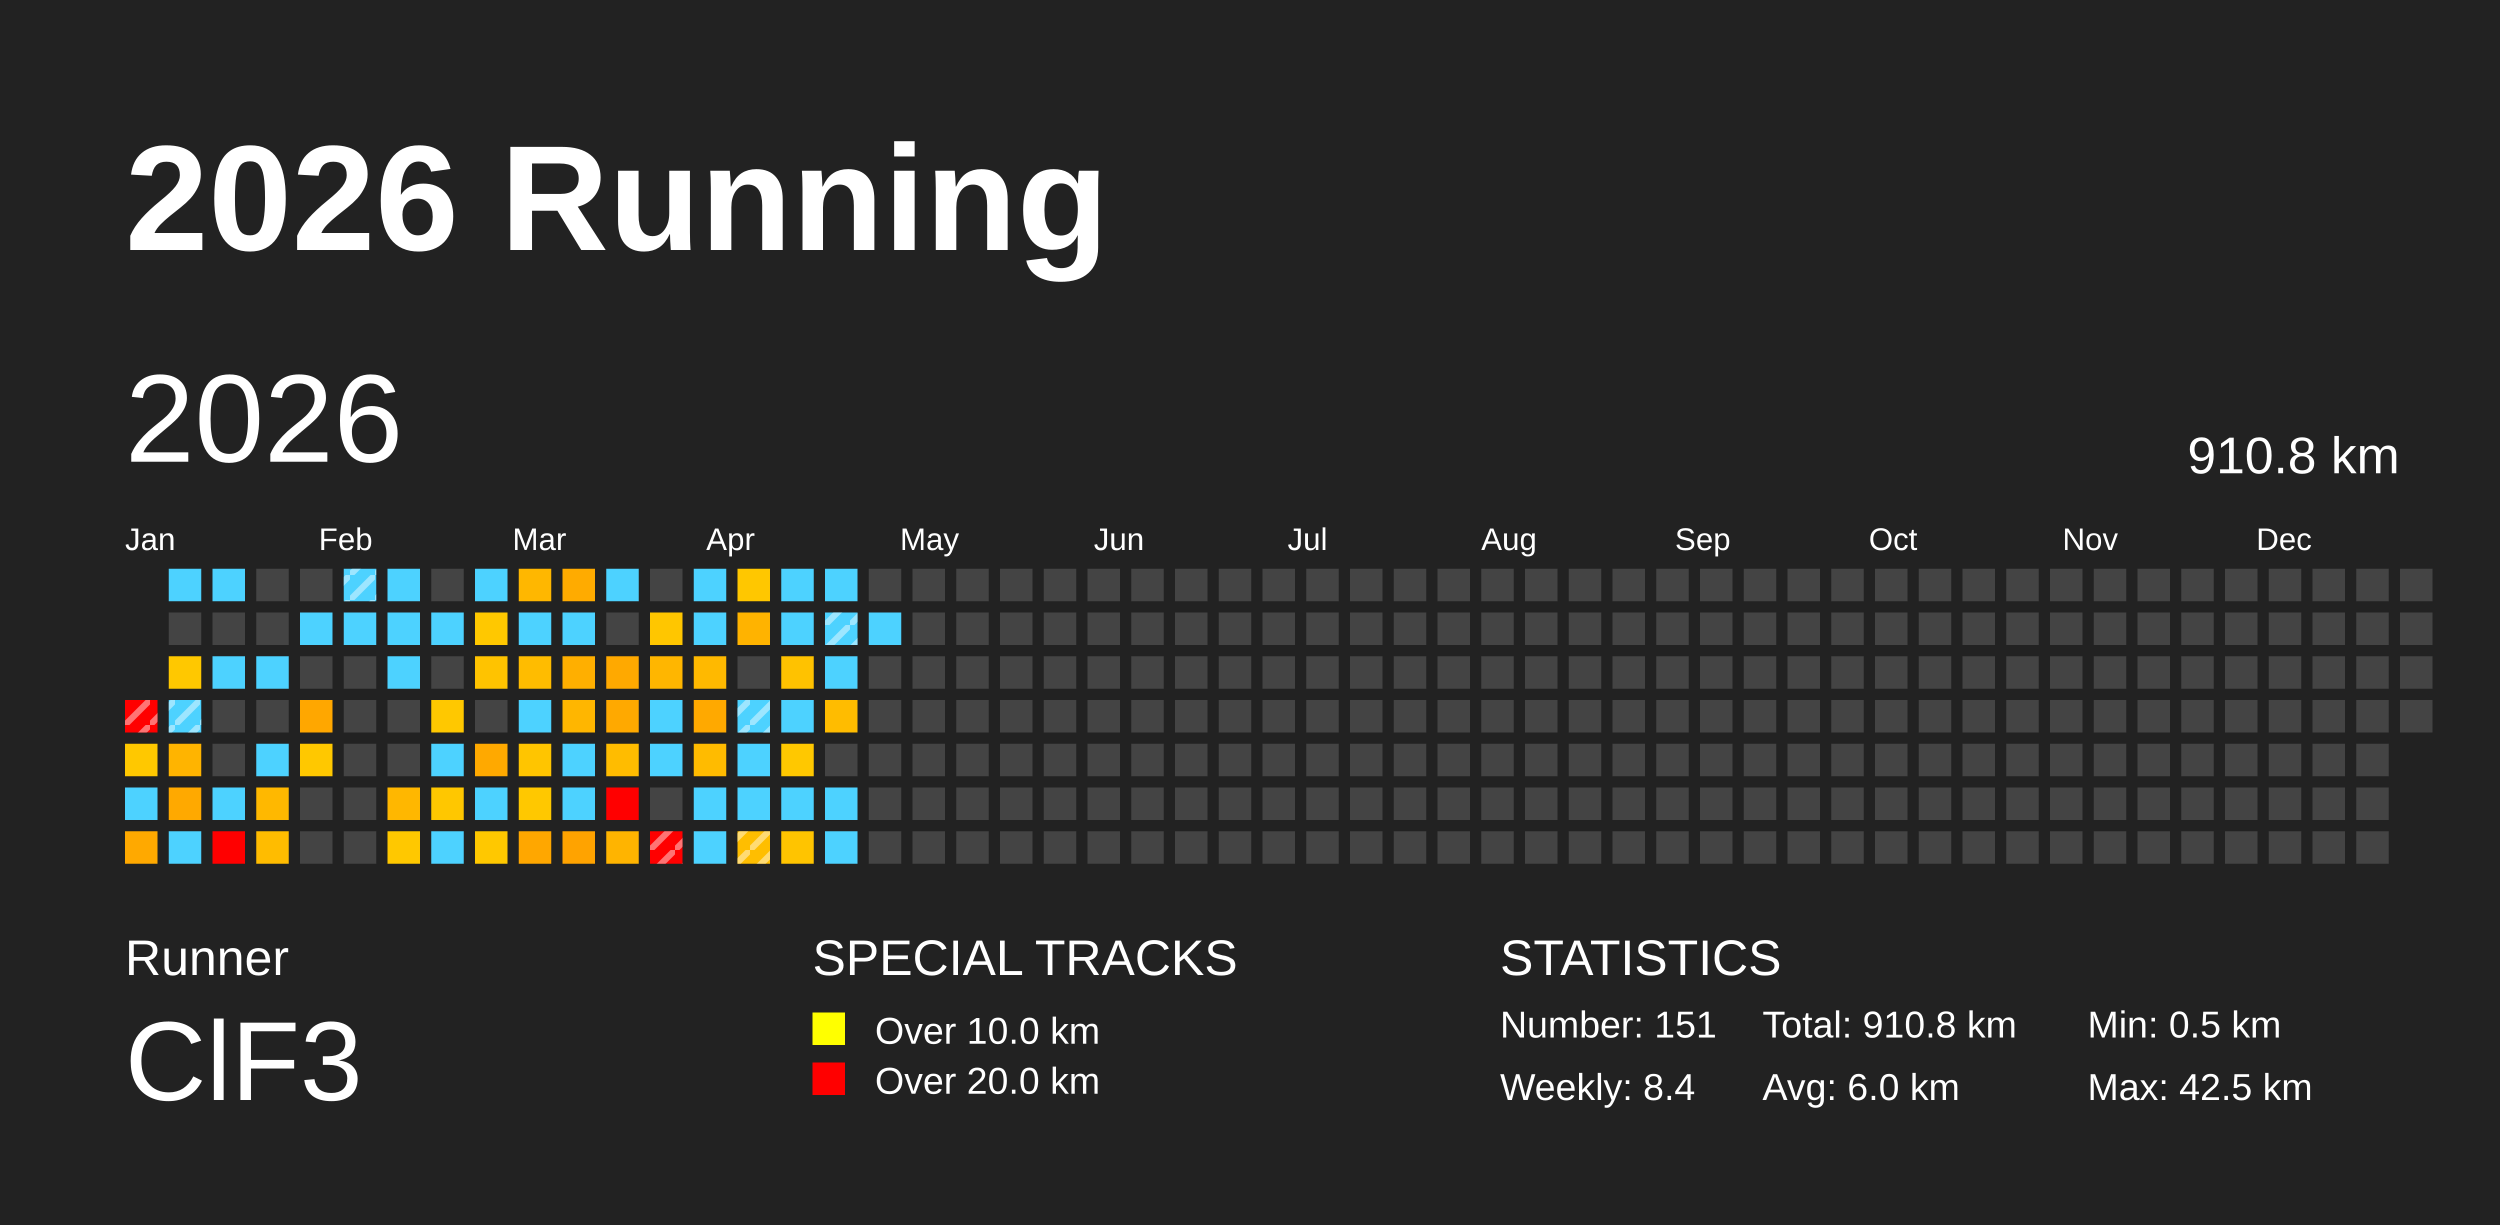
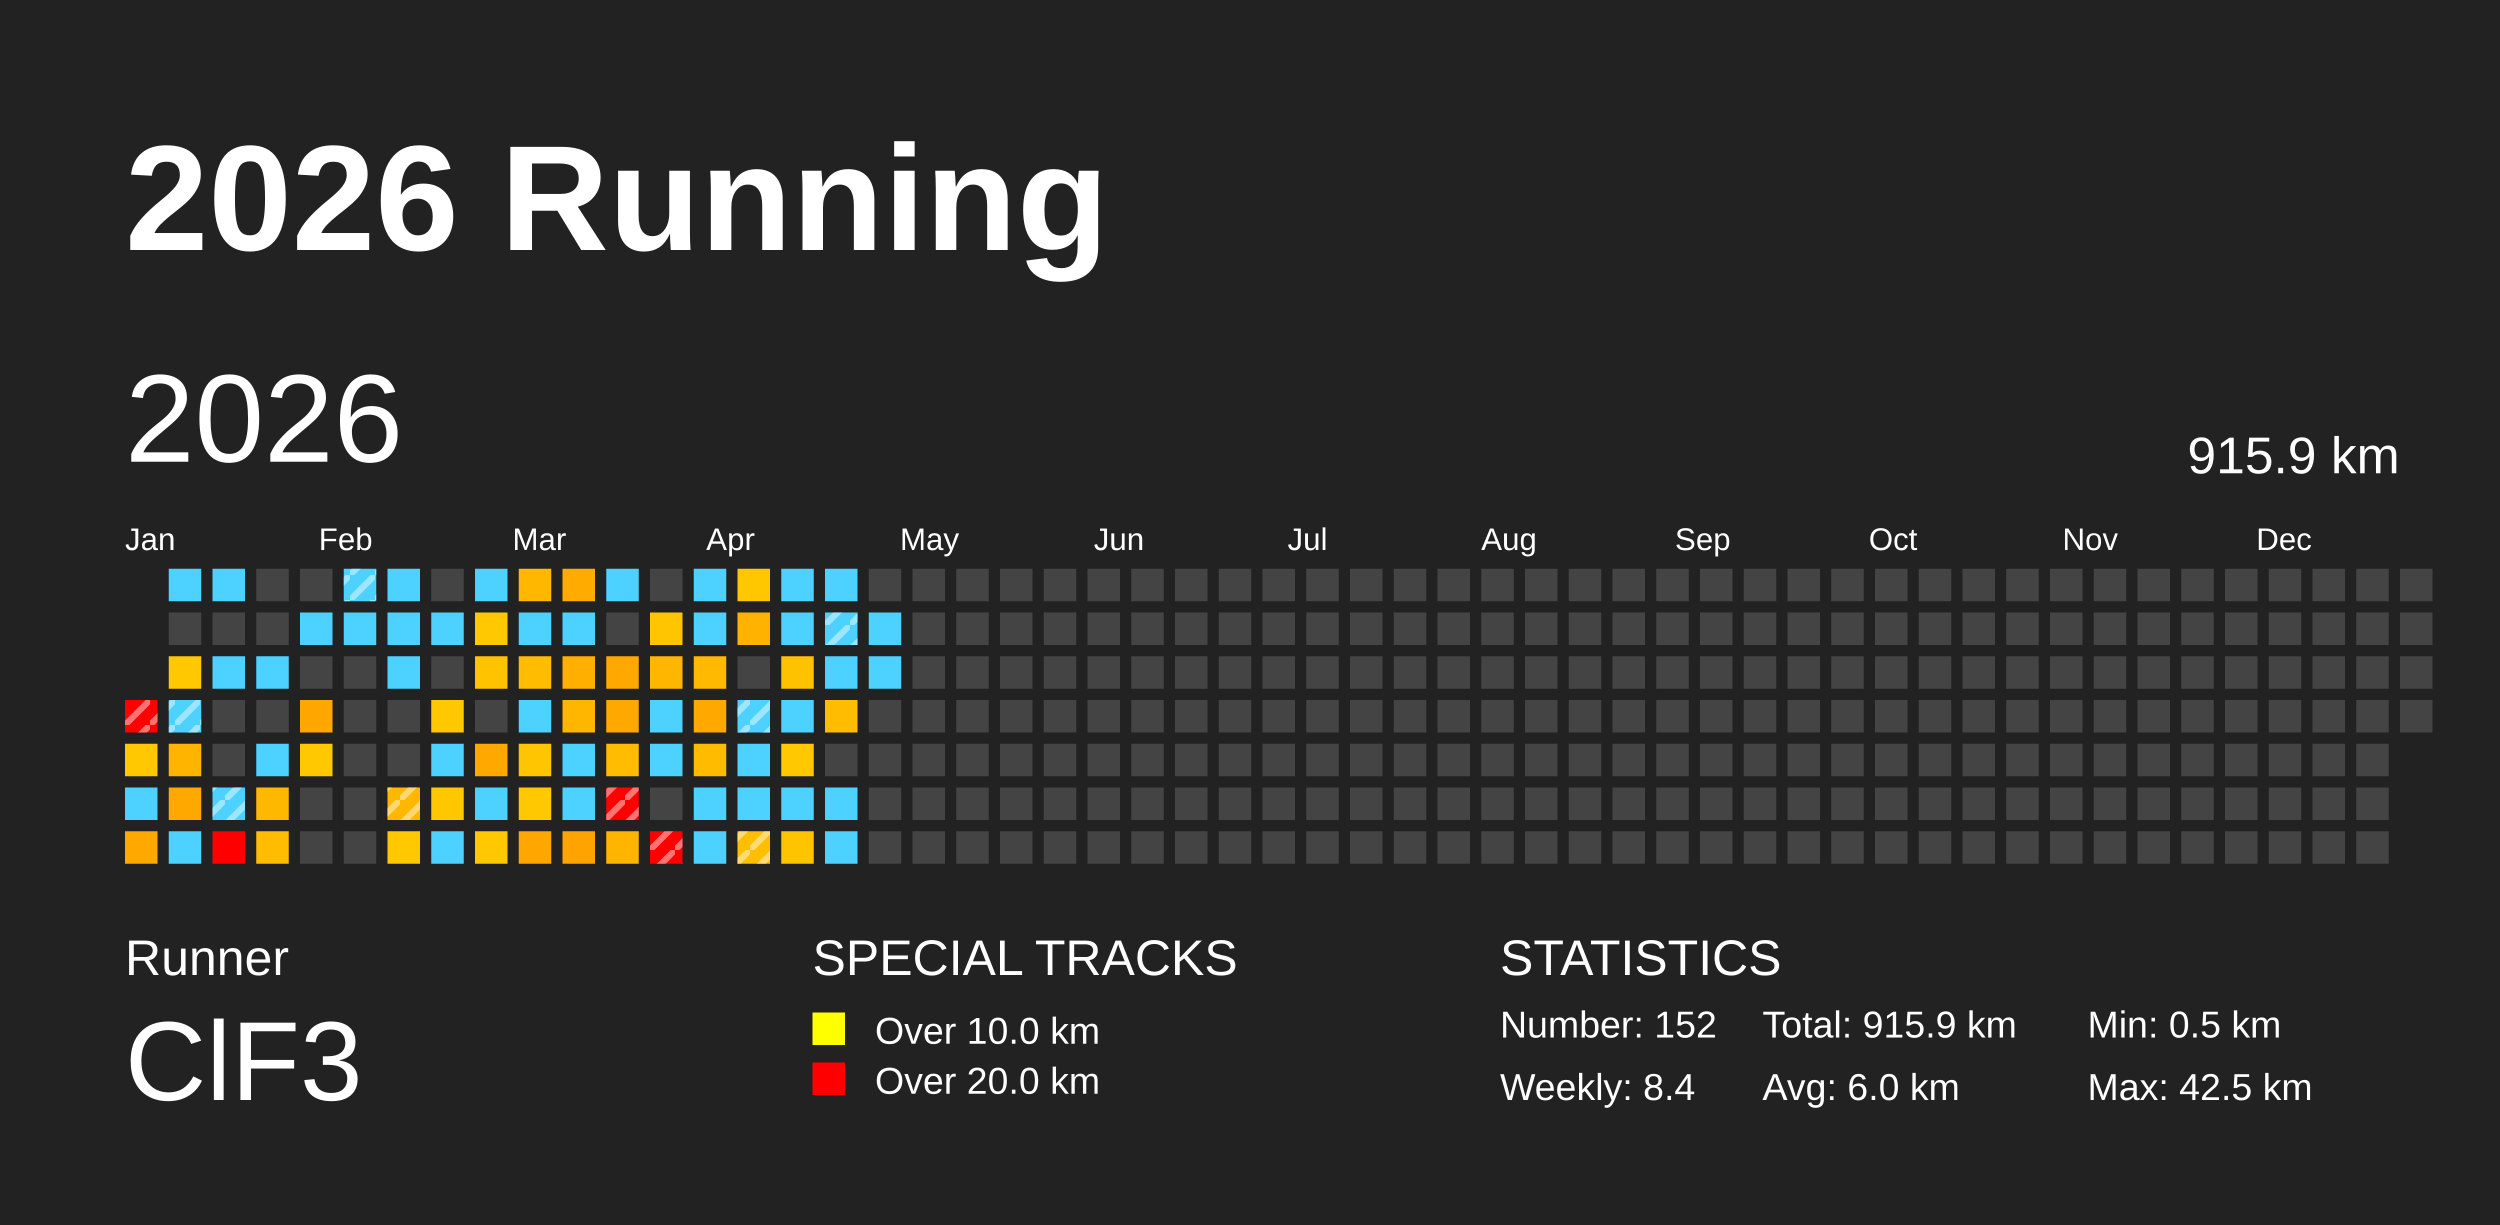
<svg xmlns="http://www.w3.org/2000/svg" baseProfile="full" height="98mm" version="1.1" viewBox="0,0,200,98" width="200mm">
  <defs>
    <pattern height="2" id="indoor-stripe" patternUnits="userSpaceOnUse" width="2">
      <line stroke="white" stroke-opacity="0.45" stroke-width="0.5" x1="0" x2="2" y1="2" y2="0" />
    </pattern>
  </defs>
  <rect fill="#222222" height="98" width="200" x="0" y="0" />
  <text fill="#FFFFFF" style="font-size:12px; font-family:Arial; font-weight:bold;" x="10" y="20">2026 Running</text>
  <text fill="#FFFFFF" style="font-size:4px; font-family:Arial" x="10" y="78">Runner</text>
  <text fill="#FFFFFF" style="font-size:9px; font-family:Arial" x="10" y="88">ClF3</text>
  <text fill="#FFFFFF" style="font-size:4px; font-family:Arial" x="65" y="78">SPECIAL TRACKS</text>
  <rect fill="yellow" height="2.6" width="2.6" x="65" y="81" />
  <text fill="#FFFFFF" style="font-size:3px; font-family:Arial" x="70" y="83.5">Over 10.0 km</text>
  <rect fill="red" height="2.6" width="2.6" x="65" y="85" />
  <text fill="#FFFFFF" style="font-size:3px; font-family:Arial" x="70" y="87.5">Over 20.0 km</text>
  <text fill="#FFFFFF" style="font-size:4px; font-family:Arial" x="120" y="78">STATISTICS</text>
-   <text fill="#FFFFFF" style="font-size:3px; font-family:Arial" x="120" y="83">Number: 151</text>
+   <text fill="#FFFFFF" style="font-size:3px; font-family:Arial" x="120" y="83">Number: 152</text>
  <text fill="#FFFFFF" style="font-size:3px; font-family:Arial" x="120" y="88">Weekly: 8.4</text>
-   <text fill="#FFFFFF" style="font-size:3px; font-family:Arial" x="141" y="83">Total: 910.8 km</text>
+   <text fill="#FFFFFF" style="font-size:3px; font-family:Arial" x="141" y="83">Total: 915.9 km</text>
  <text fill="#FFFFFF" style="font-size:3px; font-family:Arial" x="141" y="88">Avg: 6.0 km</text>
  <text fill="#FFFFFF" style="font-size:3px; font-family:Arial" x="167" y="83">Min: 0.5 km</text>
  <text fill="#FFFFFF" style="font-size:3px; font-family:Arial" x="167" y="88">Max: 42.5 km</text>
  <text dominant-baseline="hanging" fill="#FFFFFF" style="font-size:10.0px; font-family:Arial;" x="10" y="30">2026</text>
-   <text dominant-baseline="hanging" fill="#FFFFFF" style="font-size:4.125px; font-family:Arial;" x="175" y="35">910.8 km</text>
+   <text dominant-baseline="hanging" fill="#FFFFFF" style="font-size:4.125px; font-family:Arial;" x="175" y="35">915.9 km</text>
  <text fill="#FFFFFF" style="font-size:2.5px; font-family:Arial" x="10.0" y="44">Jan</text>
  <text fill="#FFFFFF" style="font-size:2.5px; font-family:Arial" x="25.5" y="44">Feb</text>
  <text fill="#FFFFFF" style="font-size:2.5px; font-family:Arial" x="41.0" y="44">Mar</text>
  <text fill="#FFFFFF" style="font-size:2.5px; font-family:Arial" x="56.5" y="44">Apr</text>
  <text fill="#FFFFFF" style="font-size:2.5px; font-family:Arial" x="72.0" y="44">May</text>
  <text fill="#FFFFFF" style="font-size:2.5px; font-family:Arial" x="87.5" y="44">Jun</text>
  <text fill="#FFFFFF" style="font-size:2.5px; font-family:Arial" x="103.0" y="44">Jul</text>
  <text fill="#FFFFFF" style="font-size:2.5px; font-family:Arial" x="118.5" y="44">Aug</text>
  <text fill="#FFFFFF" style="font-size:2.5px; font-family:Arial" x="134.0" y="44">Sep</text>
  <text fill="#FFFFFF" style="font-size:2.5px; font-family:Arial" x="149.5" y="44">Oct</text>
  <text fill="#FFFFFF" style="font-size:2.5px; font-family:Arial" x="165.0" y="44">Nov</text>
  <text fill="#FFFFFF" style="font-size:2.5px; font-family:Arial" x="180.5" y="44">Dec</text>
  <rect fill="red" height="2.6" width="2.6" x="10.0" y="56.0" />
  <rect fill="url(#indoor-stripe)" height="2.6" style="pointer-events: none;" width="2.6" x="10.0" y="56.0" />
  <rect fill="#ffc800" height="2.6" width="2.6" x="10.0" y="59.5" />
  <rect fill="#4dd2ff" height="2.6" width="2.6" x="10.0" y="63.0" />
  <rect fill="#ffa900" height="2.6" width="2.6" x="10.0" y="66.5" />
  <rect fill="#4dd2ff" height="2.6" width="2.6" x="13.5" y="45.5" />
  <rect fill="#444444" height="2.6" width="2.6" x="13.5" y="49.0" />
  <rect fill="#ffc800" height="2.6" width="2.6" x="13.5" y="52.5" />
  <rect fill="#4dd2ff" height="2.6" width="2.6" x="13.5" y="56.0" />
  <rect fill="url(#indoor-stripe)" height="2.6" style="pointer-events: none;" width="2.6" x="13.5" y="56.0" />
  <rect fill="#ffb400" height="2.6" width="2.6" x="13.5" y="59.5" />
  <rect fill="#ffa900" height="2.6" width="2.6" x="13.5" y="63.0" />
  <rect fill="#4dd2ff" height="2.6" width="2.6" x="13.5" y="66.5" />
  <rect fill="#4dd2ff" height="2.6" width="2.6" x="17.0" y="45.5" />
  <rect fill="#444444" height="2.6" width="2.6" x="17.0" y="49.0" />
  <rect fill="#4dd2ff" height="2.6" width="2.6" x="17.0" y="52.5" />
  <rect fill="#444444" height="2.6" width="2.6" x="17.0" y="56.0" />
  <rect fill="#444444" height="2.6" width="2.6" x="17.0" y="59.5" />
  <rect fill="#4dd2ff" height="2.6" width="2.6" x="17.0" y="63.0" />
+   <rect fill="url(#indoor-stripe)" height="2.6" style="pointer-events: none;" width="2.6" x="17.0" y="63.0" />
  <rect fill="red" height="2.6" width="2.6" x="17.0" y="66.5" />
  <rect fill="#444444" height="2.6" width="2.6" x="20.5" y="45.5" />
  <rect fill="#444444" height="2.6" width="2.6" x="20.5" y="49.0" />
  <rect fill="#4dd2ff" height="2.6" width="2.6" x="20.5" y="52.5" />
  <rect fill="#444444" height="2.6" width="2.6" x="20.5" y="56.0" />
  <rect fill="#4dd2ff" height="2.6" width="2.6" x="20.5" y="59.5" />
  <rect fill="#ffb800" height="2.6" width="2.6" x="20.5" y="63.0" />
  <rect fill="#ffbc00" height="2.6" width="2.6" x="20.5" y="66.5" />
  <rect fill="#444444" height="2.6" width="2.6" x="24.0" y="45.5" />
  <rect fill="#4dd2ff" height="2.6" width="2.6" x="24.0" y="49.0" />
  <rect fill="#444444" height="2.6" width="2.6" x="24.0" y="52.5" />
  <rect fill="#ffa700" height="2.6" width="2.6" x="24.0" y="56.0" />
  <rect fill="#ffc800" height="2.6" width="2.6" x="24.0" y="59.5" />
  <rect fill="#444444" height="2.6" width="2.6" x="24.0" y="63.0" />
  <rect fill="#444444" height="2.6" width="2.6" x="24.0" y="66.5" />
  <rect fill="#4dd2ff" height="2.6" width="2.6" x="27.5" y="45.5" />
  <rect fill="url(#indoor-stripe)" height="2.6" style="pointer-events: none;" width="2.6" x="27.5" y="45.5" />
  <rect fill="#4dd2ff" height="2.6" width="2.6" x="27.5" y="49.0" />
  <rect fill="#444444" height="2.6" width="2.6" x="27.5" y="52.5" />
  <rect fill="#444444" height="2.6" width="2.6" x="27.5" y="56.0" />
  <rect fill="#444444" height="2.6" width="2.6" x="27.5" y="59.5" />
  <rect fill="#444444" height="2.6" width="2.6" x="27.5" y="63.0" />
  <rect fill="#444444" height="2.6" width="2.6" x="27.5" y="66.5" />
  <rect fill="#4dd2ff" height="2.6" width="2.6" x="31.0" y="45.5" />
  <rect fill="#4dd2ff" height="2.6" width="2.6" x="31.0" y="49.0" />
  <rect fill="#4dd2ff" height="2.6" width="2.6" x="31.0" y="52.5" />
  <rect fill="#444444" height="2.6" width="2.6" x="31.0" y="56.0" />
  <rect fill="#444444" height="2.6" width="2.6" x="31.0" y="59.5" />
  <rect fill="#ffb700" height="2.6" width="2.6" x="31.0" y="63.0" />
+   <rect fill="url(#indoor-stripe)" height="2.6" style="pointer-events: none;" width="2.6" x="31.0" y="63.0" />
  <rect fill="#ffc800" height="2.6" width="2.6" x="31.0" y="66.5" />
  <rect fill="#444444" height="2.6" width="2.6" x="34.5" y="45.5" />
  <rect fill="#4dd2ff" height="2.6" width="2.6" x="34.5" y="49.0" />
  <rect fill="#444444" height="2.6" width="2.6" x="34.5" y="52.5" />
  <rect fill="#ffc800" height="2.6" width="2.6" x="34.5" y="56.0" />
  <rect fill="#4dd2ff" height="2.6" width="2.6" x="34.5" y="59.5" />
  <rect fill="#ffc700" height="2.6" width="2.6" x="34.5" y="63.0" />
  <rect fill="#4dd2ff" height="2.6" width="2.6" x="34.5" y="66.5" />
  <rect fill="#4dd2ff" height="2.6" width="2.6" x="38.0" y="45.5" />
  <rect fill="#ffc800" height="2.6" width="2.6" x="38.0" y="49.0" />
  <rect fill="#ffc300" height="2.6" width="2.6" x="38.0" y="52.5" />
  <rect fill="#444444" height="2.6" width="2.6" x="38.0" y="56.0" />
  <rect fill="#ffa900" height="2.6" width="2.6" x="38.0" y="59.5" />
  <rect fill="#4dd2ff" height="2.6" width="2.6" x="38.0" y="63.0" />
  <rect fill="#ffc800" height="2.6" width="2.6" x="38.0" y="66.5" />
  <rect fill="#ffb700" height="2.6" width="2.6" x="41.5" y="45.5" />
  <rect fill="#4dd2ff" height="2.6" width="2.6" x="41.5" y="49.0" />
  <rect fill="#ffbc00" height="2.6" width="2.6" x="41.5" y="52.5" />
  <rect fill="#4dd2ff" height="2.6" width="2.6" x="41.5" y="56.0" />
  <rect fill="#ffc500" height="2.6" width="2.6" x="41.5" y="59.5" />
  <rect fill="#ffc800" height="2.6" width="2.6" x="41.5" y="63.0" />
  <rect fill="#ffa700" height="2.6" width="2.6" x="41.5" y="66.5" />
  <rect fill="#ffab00" height="2.6" width="2.6" x="45.0" y="45.5" />
  <rect fill="#4dd2ff" height="2.6" width="2.6" x="45.0" y="49.0" />
  <rect fill="#ffaf00" height="2.6" width="2.6" x="45.0" y="52.5" />
  <rect fill="#ffb600" height="2.6" width="2.6" x="45.0" y="56.0" />
  <rect fill="#4dd2ff" height="2.6" width="2.6" x="45.0" y="59.5" />
  <rect fill="#4dd2ff" height="2.6" width="2.6" x="45.0" y="63.0" />
  <rect fill="#ffa300" height="2.6" width="2.6" x="45.0" y="66.5" />
  <rect fill="#4dd2ff" height="2.6" width="2.6" x="48.5" y="45.5" />
  <rect fill="#444444" height="2.6" width="2.6" x="48.5" y="49.0" />
  <rect fill="#ffa900" height="2.6" width="2.6" x="48.5" y="52.5" />
  <rect fill="#ffa900" height="2.6" width="2.6" x="48.5" y="56.0" />
  <rect fill="#ffbc00" height="2.6" width="2.6" x="48.5" y="59.5" />
  <rect fill="red" height="2.6" width="2.6" x="48.5" y="63.0" />
+   <rect fill="url(#indoor-stripe)" height="2.6" style="pointer-events: none;" width="2.6" x="48.5" y="63.0" />
  <rect fill="#ffb400" height="2.6" width="2.6" x="48.5" y="66.5" />
  <rect fill="#444444" height="2.6" width="2.6" x="52.0" y="45.5" />
  <rect fill="#ffc600" height="2.6" width="2.6" x="52.0" y="49.0" />
  <rect fill="#ffb600" height="2.6" width="2.6" x="52.0" y="52.5" />
  <rect fill="#4dd2ff" height="2.6" width="2.6" x="52.0" y="56.0" />
  <rect fill="#4dd2ff" height="2.6" width="2.6" x="52.0" y="59.5" />
  <rect fill="#444444" height="2.6" width="2.6" x="52.0" y="63.0" />
  <rect fill="red" height="2.6" width="2.6" x="52.0" y="66.5" />
  <rect fill="url(#indoor-stripe)" height="2.6" style="pointer-events: none;" width="2.6" x="52.0" y="66.5" />
  <rect fill="#4dd2ff" height="2.6" width="2.6" x="55.5" y="45.5" />
  <rect fill="#4dd2ff" height="2.6" width="2.6" x="55.5" y="49.0" />
  <rect fill="#ffb900" height="2.6" width="2.6" x="55.5" y="52.5" />
  <rect fill="#ffa900" height="2.6" width="2.6" x="55.5" y="56.0" />
  <rect fill="#ffbb00" height="2.6" width="2.6" x="55.5" y="59.5" />
  <rect fill="#4dd2ff" height="2.6" width="2.6" x="55.5" y="63.0" />
  <rect fill="#4dd2ff" height="2.6" width="2.6" x="55.5" y="66.5" />
  <rect fill="#ffc700" height="2.6" width="2.6" x="59.0" y="45.5" />
  <rect fill="#ffb300" height="2.6" width="2.6" x="59.0" y="49.0" />
  <rect fill="#444444" height="2.6" width="2.6" x="59.0" y="52.5" />
  <rect fill="#4dd2ff" height="2.6" width="2.6" x="59.0" y="56.0" />
  <rect fill="url(#indoor-stripe)" height="2.6" style="pointer-events: none;" width="2.6" x="59.0" y="56.0" />
  <rect fill="#4dd2ff" height="2.6" width="2.6" x="59.0" y="59.5" />
  <rect fill="#4dd2ff" height="2.6" width="2.6" x="59.0" y="63.0" />
  <rect fill="#ffbe00" height="2.6" width="2.6" x="59.0" y="66.5" />
  <rect fill="url(#indoor-stripe)" height="2.6" style="pointer-events: none;" width="2.6" x="59.0" y="66.5" />
  <rect fill="#4dd2ff" height="2.6" width="2.6" x="62.5" y="45.5" />
  <rect fill="#4dd2ff" height="2.6" width="2.6" x="62.5" y="49.0" />
  <rect fill="#ffc200" height="2.6" width="2.6" x="62.5" y="52.5" />
  <rect fill="#4dd2ff" height="2.6" width="2.6" x="62.5" y="56.0" />
  <rect fill="#ffc800" height="2.6" width="2.6" x="62.5" y="59.5" />
  <rect fill="#4dd2ff" height="2.6" width="2.6" x="62.5" y="63.0" />
  <rect fill="#ffc400" height="2.6" width="2.6" x="62.5" y="66.5" />
  <rect fill="#4dd2ff" height="2.6" width="2.6" x="66.0" y="45.5" />
  <rect fill="#4dd2ff" height="2.6" width="2.6" x="66.0" y="49.0" />
  <rect fill="url(#indoor-stripe)" height="2.6" style="pointer-events: none;" width="2.6" x="66.0" y="49.0" />
  <rect fill="#4dd2ff" height="2.6" width="2.6" x="66.0" y="52.5" />
  <rect fill="#ffbc00" height="2.6" width="2.6" x="66.0" y="56.0" />
  <rect fill="#444444" height="2.6" width="2.6" x="66.0" y="59.5" />
  <rect fill="#4dd2ff" height="2.6" width="2.6" x="66.0" y="63.0" />
  <rect fill="#4dd2ff" height="2.6" width="2.6" x="66.0" y="66.5" />
  <rect fill="#444444" height="2.6" width="2.6" x="69.5" y="45.5" />
  <rect fill="#4dd2ff" height="2.6" width="2.6" x="69.5" y="49.0" />
-   <rect fill="#444444" height="2.6" width="2.6" x="69.5" y="52.5" />
+   <rect fill="#4dd2ff" height="2.6" width="2.6" x="69.5" y="52.5" />
  <rect fill="#444444" height="2.6" width="2.6" x="69.5" y="56.0" />
  <rect fill="#444444" height="2.6" width="2.6" x="69.5" y="59.5" />
  <rect fill="#444444" height="2.6" width="2.6" x="69.5" y="63.0" />
  <rect fill="#444444" height="2.6" width="2.6" x="69.5" y="66.5" />
  <rect fill="#444444" height="2.6" width="2.6" x="73.0" y="45.5" />
  <rect fill="#444444" height="2.6" width="2.6" x="73.0" y="49.0" />
  <rect fill="#444444" height="2.6" width="2.6" x="73.0" y="52.5" />
  <rect fill="#444444" height="2.6" width="2.6" x="73.0" y="56.0" />
  <rect fill="#444444" height="2.6" width="2.6" x="73.0" y="59.5" />
  <rect fill="#444444" height="2.6" width="2.6" x="73.0" y="63.0" />
  <rect fill="#444444" height="2.6" width="2.6" x="73.0" y="66.5" />
  <rect fill="#444444" height="2.6" width="2.6" x="76.5" y="45.5" />
  <rect fill="#444444" height="2.6" width="2.6" x="76.5" y="49.0" />
  <rect fill="#444444" height="2.6" width="2.6" x="76.5" y="52.5" />
  <rect fill="#444444" height="2.6" width="2.6" x="76.5" y="56.0" />
  <rect fill="#444444" height="2.6" width="2.6" x="76.5" y="59.5" />
  <rect fill="#444444" height="2.6" width="2.6" x="76.5" y="63.0" />
  <rect fill="#444444" height="2.6" width="2.6" x="76.5" y="66.5" />
  <rect fill="#444444" height="2.6" width="2.6" x="80.0" y="45.5" />
  <rect fill="#444444" height="2.6" width="2.6" x="80.0" y="49.0" />
  <rect fill="#444444" height="2.6" width="2.6" x="80.0" y="52.5" />
  <rect fill="#444444" height="2.6" width="2.6" x="80.0" y="56.0" />
  <rect fill="#444444" height="2.6" width="2.6" x="80.0" y="59.5" />
  <rect fill="#444444" height="2.6" width="2.6" x="80.0" y="63.0" />
  <rect fill="#444444" height="2.6" width="2.6" x="80.0" y="66.5" />
  <rect fill="#444444" height="2.6" width="2.6" x="83.5" y="45.5" />
  <rect fill="#444444" height="2.6" width="2.6" x="83.5" y="49.0" />
  <rect fill="#444444" height="2.6" width="2.6" x="83.5" y="52.5" />
  <rect fill="#444444" height="2.6" width="2.6" x="83.5" y="56.0" />
  <rect fill="#444444" height="2.6" width="2.6" x="83.5" y="59.5" />
  <rect fill="#444444" height="2.6" width="2.6" x="83.5" y="63.0" />
  <rect fill="#444444" height="2.6" width="2.6" x="83.5" y="66.5" />
  <rect fill="#444444" height="2.6" width="2.6" x="87.0" y="45.5" />
  <rect fill="#444444" height="2.6" width="2.6" x="87.0" y="49.0" />
  <rect fill="#444444" height="2.6" width="2.6" x="87.0" y="52.5" />
  <rect fill="#444444" height="2.6" width="2.6" x="87.0" y="56.0" />
  <rect fill="#444444" height="2.6" width="2.6" x="87.0" y="59.5" />
  <rect fill="#444444" height="2.6" width="2.6" x="87.0" y="63.0" />
  <rect fill="#444444" height="2.6" width="2.6" x="87.0" y="66.5" />
  <rect fill="#444444" height="2.6" width="2.6" x="90.5" y="45.5" />
  <rect fill="#444444" height="2.6" width="2.6" x="90.5" y="49.0" />
  <rect fill="#444444" height="2.6" width="2.6" x="90.5" y="52.5" />
  <rect fill="#444444" height="2.6" width="2.6" x="90.5" y="56.0" />
  <rect fill="#444444" height="2.6" width="2.6" x="90.5" y="59.5" />
  <rect fill="#444444" height="2.6" width="2.6" x="90.5" y="63.0" />
  <rect fill="#444444" height="2.6" width="2.6" x="90.5" y="66.5" />
  <rect fill="#444444" height="2.6" width="2.6" x="94.0" y="45.5" />
  <rect fill="#444444" height="2.6" width="2.6" x="94.0" y="49.0" />
  <rect fill="#444444" height="2.6" width="2.6" x="94.0" y="52.5" />
  <rect fill="#444444" height="2.6" width="2.6" x="94.0" y="56.0" />
  <rect fill="#444444" height="2.6" width="2.6" x="94.0" y="59.5" />
  <rect fill="#444444" height="2.6" width="2.6" x="94.0" y="63.0" />
  <rect fill="#444444" height="2.6" width="2.6" x="94.0" y="66.5" />
  <rect fill="#444444" height="2.6" width="2.6" x="97.5" y="45.5" />
  <rect fill="#444444" height="2.6" width="2.6" x="97.5" y="49.0" />
  <rect fill="#444444" height="2.6" width="2.6" x="97.5" y="52.5" />
  <rect fill="#444444" height="2.6" width="2.6" x="97.5" y="56.0" />
  <rect fill="#444444" height="2.6" width="2.6" x="97.5" y="59.5" />
  <rect fill="#444444" height="2.6" width="2.6" x="97.5" y="63.0" />
  <rect fill="#444444" height="2.6" width="2.6" x="97.5" y="66.5" />
  <rect fill="#444444" height="2.6" width="2.6" x="101.0" y="45.5" />
  <rect fill="#444444" height="2.6" width="2.6" x="101.0" y="49.0" />
  <rect fill="#444444" height="2.6" width="2.6" x="101.0" y="52.5" />
  <rect fill="#444444" height="2.6" width="2.6" x="101.0" y="56.0" />
  <rect fill="#444444" height="2.6" width="2.6" x="101.0" y="59.5" />
  <rect fill="#444444" height="2.6" width="2.6" x="101.0" y="63.0" />
  <rect fill="#444444" height="2.6" width="2.6" x="101.0" y="66.5" />
  <rect fill="#444444" height="2.6" width="2.6" x="104.5" y="45.5" />
  <rect fill="#444444" height="2.6" width="2.6" x="104.5" y="49.0" />
  <rect fill="#444444" height="2.6" width="2.6" x="104.5" y="52.5" />
  <rect fill="#444444" height="2.6" width="2.6" x="104.5" y="56.0" />
  <rect fill="#444444" height="2.6" width="2.6" x="104.5" y="59.5" />
  <rect fill="#444444" height="2.6" width="2.6" x="104.5" y="63.0" />
  <rect fill="#444444" height="2.6" width="2.6" x="104.5" y="66.5" />
  <rect fill="#444444" height="2.6" width="2.6" x="108.0" y="45.5" />
  <rect fill="#444444" height="2.6" width="2.6" x="108.0" y="49.0" />
  <rect fill="#444444" height="2.6" width="2.6" x="108.0" y="52.5" />
  <rect fill="#444444" height="2.6" width="2.6" x="108.0" y="56.0" />
  <rect fill="#444444" height="2.6" width="2.6" x="108.0" y="59.5" />
  <rect fill="#444444" height="2.6" width="2.6" x="108.0" y="63.0" />
  <rect fill="#444444" height="2.6" width="2.6" x="108.0" y="66.5" />
  <rect fill="#444444" height="2.6" width="2.6" x="111.5" y="45.5" />
  <rect fill="#444444" height="2.6" width="2.6" x="111.5" y="49.0" />
  <rect fill="#444444" height="2.6" width="2.6" x="111.5" y="52.5" />
  <rect fill="#444444" height="2.6" width="2.6" x="111.5" y="56.0" />
  <rect fill="#444444" height="2.6" width="2.6" x="111.5" y="59.5" />
  <rect fill="#444444" height="2.6" width="2.6" x="111.5" y="63.0" />
  <rect fill="#444444" height="2.6" width="2.6" x="111.5" y="66.5" />
  <rect fill="#444444" height="2.6" width="2.6" x="115.0" y="45.5" />
  <rect fill="#444444" height="2.6" width="2.6" x="115.0" y="49.0" />
  <rect fill="#444444" height="2.6" width="2.6" x="115.0" y="52.5" />
  <rect fill="#444444" height="2.6" width="2.6" x="115.0" y="56.0" />
  <rect fill="#444444" height="2.6" width="2.6" x="115.0" y="59.5" />
  <rect fill="#444444" height="2.6" width="2.6" x="115.0" y="63.0" />
  <rect fill="#444444" height="2.6" width="2.6" x="115.0" y="66.5" />
  <rect fill="#444444" height="2.6" width="2.6" x="118.5" y="45.5" />
  <rect fill="#444444" height="2.6" width="2.6" x="118.5" y="49.0" />
  <rect fill="#444444" height="2.6" width="2.6" x="118.5" y="52.5" />
  <rect fill="#444444" height="2.6" width="2.6" x="118.5" y="56.0" />
  <rect fill="#444444" height="2.6" width="2.6" x="118.5" y="59.5" />
  <rect fill="#444444" height="2.6" width="2.6" x="118.5" y="63.0" />
  <rect fill="#444444" height="2.6" width="2.6" x="118.5" y="66.5" />
  <rect fill="#444444" height="2.6" width="2.6" x="122.0" y="45.5" />
  <rect fill="#444444" height="2.6" width="2.6" x="122.0" y="49.0" />
  <rect fill="#444444" height="2.6" width="2.6" x="122.0" y="52.5" />
  <rect fill="#444444" height="2.6" width="2.6" x="122.0" y="56.0" />
  <rect fill="#444444" height="2.6" width="2.6" x="122.0" y="59.5" />
  <rect fill="#444444" height="2.6" width="2.6" x="122.0" y="63.0" />
  <rect fill="#444444" height="2.6" width="2.6" x="122.0" y="66.5" />
  <rect fill="#444444" height="2.6" width="2.6" x="125.5" y="45.5" />
  <rect fill="#444444" height="2.6" width="2.6" x="125.5" y="49.0" />
  <rect fill="#444444" height="2.6" width="2.6" x="125.5" y="52.5" />
  <rect fill="#444444" height="2.6" width="2.6" x="125.5" y="56.0" />
  <rect fill="#444444" height="2.6" width="2.6" x="125.5" y="59.5" />
  <rect fill="#444444" height="2.6" width="2.6" x="125.5" y="63.0" />
  <rect fill="#444444" height="2.6" width="2.6" x="125.5" y="66.5" />
  <rect fill="#444444" height="2.6" width="2.6" x="129.0" y="45.5" />
  <rect fill="#444444" height="2.6" width="2.6" x="129.0" y="49.0" />
  <rect fill="#444444" height="2.6" width="2.6" x="129.0" y="52.5" />
  <rect fill="#444444" height="2.6" width="2.6" x="129.0" y="56.0" />
  <rect fill="#444444" height="2.6" width="2.6" x="129.0" y="59.5" />
  <rect fill="#444444" height="2.6" width="2.6" x="129.0" y="63.0" />
  <rect fill="#444444" height="2.6" width="2.6" x="129.0" y="66.5" />
  <rect fill="#444444" height="2.6" width="2.6" x="132.5" y="45.5" />
  <rect fill="#444444" height="2.6" width="2.6" x="132.5" y="49.0" />
  <rect fill="#444444" height="2.6" width="2.6" x="132.5" y="52.5" />
  <rect fill="#444444" height="2.6" width="2.6" x="132.5" y="56.0" />
  <rect fill="#444444" height="2.6" width="2.6" x="132.5" y="59.5" />
  <rect fill="#444444" height="2.6" width="2.6" x="132.5" y="63.0" />
  <rect fill="#444444" height="2.6" width="2.6" x="132.5" y="66.5" />
  <rect fill="#444444" height="2.6" width="2.6" x="136.0" y="45.5" />
  <rect fill="#444444" height="2.6" width="2.6" x="136.0" y="49.0" />
  <rect fill="#444444" height="2.6" width="2.6" x="136.0" y="52.5" />
  <rect fill="#444444" height="2.6" width="2.6" x="136.0" y="56.0" />
  <rect fill="#444444" height="2.6" width="2.6" x="136.0" y="59.5" />
  <rect fill="#444444" height="2.6" width="2.6" x="136.0" y="63.0" />
  <rect fill="#444444" height="2.6" width="2.6" x="136.0" y="66.5" />
  <rect fill="#444444" height="2.6" width="2.6" x="139.5" y="45.5" />
  <rect fill="#444444" height="2.6" width="2.6" x="139.5" y="49.0" />
  <rect fill="#444444" height="2.6" width="2.6" x="139.5" y="52.5" />
  <rect fill="#444444" height="2.6" width="2.6" x="139.5" y="56.0" />
  <rect fill="#444444" height="2.6" width="2.6" x="139.5" y="59.5" />
  <rect fill="#444444" height="2.6" width="2.6" x="139.5" y="63.0" />
  <rect fill="#444444" height="2.6" width="2.6" x="139.5" y="66.5" />
  <rect fill="#444444" height="2.6" width="2.6" x="143.0" y="45.5" />
  <rect fill="#444444" height="2.6" width="2.6" x="143.0" y="49.0" />
  <rect fill="#444444" height="2.6" width="2.6" x="143.0" y="52.5" />
  <rect fill="#444444" height="2.6" width="2.6" x="143.0" y="56.0" />
  <rect fill="#444444" height="2.6" width="2.6" x="143.0" y="59.5" />
  <rect fill="#444444" height="2.6" width="2.6" x="143.0" y="63.0" />
  <rect fill="#444444" height="2.6" width="2.6" x="143.0" y="66.5" />
  <rect fill="#444444" height="2.6" width="2.6" x="146.5" y="45.5" />
  <rect fill="#444444" height="2.6" width="2.6" x="146.5" y="49.0" />
  <rect fill="#444444" height="2.6" width="2.6" x="146.5" y="52.5" />
  <rect fill="#444444" height="2.6" width="2.6" x="146.5" y="56.0" />
  <rect fill="#444444" height="2.6" width="2.6" x="146.5" y="59.5" />
  <rect fill="#444444" height="2.6" width="2.6" x="146.5" y="63.0" />
  <rect fill="#444444" height="2.6" width="2.6" x="146.5" y="66.5" />
  <rect fill="#444444" height="2.6" width="2.6" x="150.0" y="45.5" />
  <rect fill="#444444" height="2.6" width="2.6" x="150.0" y="49.0" />
  <rect fill="#444444" height="2.6" width="2.6" x="150.0" y="52.5" />
  <rect fill="#444444" height="2.6" width="2.6" x="150.0" y="56.0" />
  <rect fill="#444444" height="2.6" width="2.6" x="150.0" y="59.5" />
  <rect fill="#444444" height="2.6" width="2.6" x="150.0" y="63.0" />
  <rect fill="#444444" height="2.6" width="2.6" x="150.0" y="66.5" />
  <rect fill="#444444" height="2.6" width="2.6" x="153.5" y="45.5" />
  <rect fill="#444444" height="2.6" width="2.6" x="153.5" y="49.0" />
  <rect fill="#444444" height="2.6" width="2.6" x="153.5" y="52.5" />
  <rect fill="#444444" height="2.6" width="2.6" x="153.5" y="56.0" />
  <rect fill="#444444" height="2.6" width="2.6" x="153.5" y="59.5" />
  <rect fill="#444444" height="2.6" width="2.6" x="153.5" y="63.0" />
  <rect fill="#444444" height="2.6" width="2.6" x="153.5" y="66.5" />
  <rect fill="#444444" height="2.6" width="2.6" x="157.0" y="45.5" />
  <rect fill="#444444" height="2.6" width="2.6" x="157.0" y="49.0" />
  <rect fill="#444444" height="2.6" width="2.6" x="157.0" y="52.5" />
  <rect fill="#444444" height="2.6" width="2.6" x="157.0" y="56.0" />
  <rect fill="#444444" height="2.6" width="2.6" x="157.0" y="59.5" />
  <rect fill="#444444" height="2.6" width="2.6" x="157.0" y="63.0" />
  <rect fill="#444444" height="2.6" width="2.6" x="157.0" y="66.5" />
  <rect fill="#444444" height="2.6" width="2.6" x="160.5" y="45.5" />
  <rect fill="#444444" height="2.6" width="2.6" x="160.5" y="49.0" />
  <rect fill="#444444" height="2.6" width="2.6" x="160.5" y="52.5" />
  <rect fill="#444444" height="2.6" width="2.6" x="160.5" y="56.0" />
  <rect fill="#444444" height="2.6" width="2.6" x="160.5" y="59.5" />
  <rect fill="#444444" height="2.6" width="2.6" x="160.5" y="63.0" />
  <rect fill="#444444" height="2.6" width="2.6" x="160.5" y="66.5" />
  <rect fill="#444444" height="2.6" width="2.6" x="164.0" y="45.5" />
  <rect fill="#444444" height="2.6" width="2.6" x="164.0" y="49.0" />
  <rect fill="#444444" height="2.6" width="2.6" x="164.0" y="52.5" />
  <rect fill="#444444" height="2.6" width="2.6" x="164.0" y="56.0" />
  <rect fill="#444444" height="2.6" width="2.6" x="164.0" y="59.5" />
  <rect fill="#444444" height="2.6" width="2.6" x="164.0" y="63.0" />
  <rect fill="#444444" height="2.6" width="2.6" x="164.0" y="66.5" />
  <rect fill="#444444" height="2.6" width="2.6" x="167.5" y="45.5" />
  <rect fill="#444444" height="2.6" width="2.6" x="167.5" y="49.0" />
  <rect fill="#444444" height="2.6" width="2.6" x="167.5" y="52.5" />
  <rect fill="#444444" height="2.6" width="2.6" x="167.5" y="56.0" />
  <rect fill="#444444" height="2.6" width="2.6" x="167.5" y="59.5" />
  <rect fill="#444444" height="2.6" width="2.6" x="167.5" y="63.0" />
  <rect fill="#444444" height="2.6" width="2.6" x="167.5" y="66.5" />
  <rect fill="#444444" height="2.6" width="2.6" x="171.0" y="45.5" />
  <rect fill="#444444" height="2.6" width="2.6" x="171.0" y="49.0" />
  <rect fill="#444444" height="2.6" width="2.6" x="171.0" y="52.5" />
  <rect fill="#444444" height="2.6" width="2.6" x="171.0" y="56.0" />
  <rect fill="#444444" height="2.6" width="2.6" x="171.0" y="59.5" />
  <rect fill="#444444" height="2.6" width="2.6" x="171.0" y="63.0" />
  <rect fill="#444444" height="2.6" width="2.6" x="171.0" y="66.5" />
  <rect fill="#444444" height="2.6" width="2.6" x="174.5" y="45.5" />
  <rect fill="#444444" height="2.6" width="2.6" x="174.5" y="49.0" />
  <rect fill="#444444" height="2.6" width="2.6" x="174.5" y="52.5" />
  <rect fill="#444444" height="2.6" width="2.6" x="174.5" y="56.0" />
  <rect fill="#444444" height="2.6" width="2.6" x="174.5" y="59.5" />
  <rect fill="#444444" height="2.6" width="2.6" x="174.5" y="63.0" />
  <rect fill="#444444" height="2.6" width="2.6" x="174.5" y="66.5" />
  <rect fill="#444444" height="2.6" width="2.6" x="178.0" y="45.5" />
  <rect fill="#444444" height="2.6" width="2.6" x="178.0" y="49.0" />
  <rect fill="#444444" height="2.6" width="2.6" x="178.0" y="52.5" />
  <rect fill="#444444" height="2.6" width="2.6" x="178.0" y="56.0" />
  <rect fill="#444444" height="2.6" width="2.6" x="178.0" y="59.5" />
  <rect fill="#444444" height="2.6" width="2.6" x="178.0" y="63.0" />
  <rect fill="#444444" height="2.6" width="2.6" x="178.0" y="66.5" />
  <rect fill="#444444" height="2.6" width="2.6" x="181.5" y="45.5" />
  <rect fill="#444444" height="2.6" width="2.6" x="181.5" y="49.0" />
  <rect fill="#444444" height="2.6" width="2.6" x="181.5" y="52.5" />
  <rect fill="#444444" height="2.6" width="2.6" x="181.5" y="56.0" />
  <rect fill="#444444" height="2.6" width="2.6" x="181.5" y="59.5" />
  <rect fill="#444444" height="2.6" width="2.6" x="181.5" y="63.0" />
  <rect fill="#444444" height="2.6" width="2.6" x="181.5" y="66.5" />
  <rect fill="#444444" height="2.6" width="2.6" x="185.0" y="45.5" />
  <rect fill="#444444" height="2.6" width="2.6" x="185.0" y="49.0" />
  <rect fill="#444444" height="2.6" width="2.6" x="185.0" y="52.5" />
  <rect fill="#444444" height="2.6" width="2.6" x="185.0" y="56.0" />
  <rect fill="#444444" height="2.6" width="2.6" x="185.0" y="59.5" />
  <rect fill="#444444" height="2.6" width="2.6" x="185.0" y="63.0" />
  <rect fill="#444444" height="2.6" width="2.6" x="185.0" y="66.5" />
  <rect fill="#444444" height="2.6" width="2.6" x="188.5" y="45.5" />
  <rect fill="#444444" height="2.6" width="2.6" x="188.5" y="49.0" />
  <rect fill="#444444" height="2.6" width="2.6" x="188.5" y="52.5" />
  <rect fill="#444444" height="2.6" width="2.6" x="188.5" y="56.0" />
  <rect fill="#444444" height="2.6" width="2.6" x="188.5" y="59.5" />
  <rect fill="#444444" height="2.6" width="2.6" x="188.5" y="63.0" />
  <rect fill="#444444" height="2.6" width="2.6" x="188.5" y="66.5" />
  <rect fill="#444444" height="2.6" width="2.6" x="192.0" y="45.5" />
  <rect fill="#444444" height="2.6" width="2.6" x="192.0" y="49.0" />
  <rect fill="#444444" height="2.6" width="2.6" x="192.0" y="52.5" />
  <rect fill="#444444" height="2.6" width="2.6" x="192.0" y="56.0" />
</svg>
